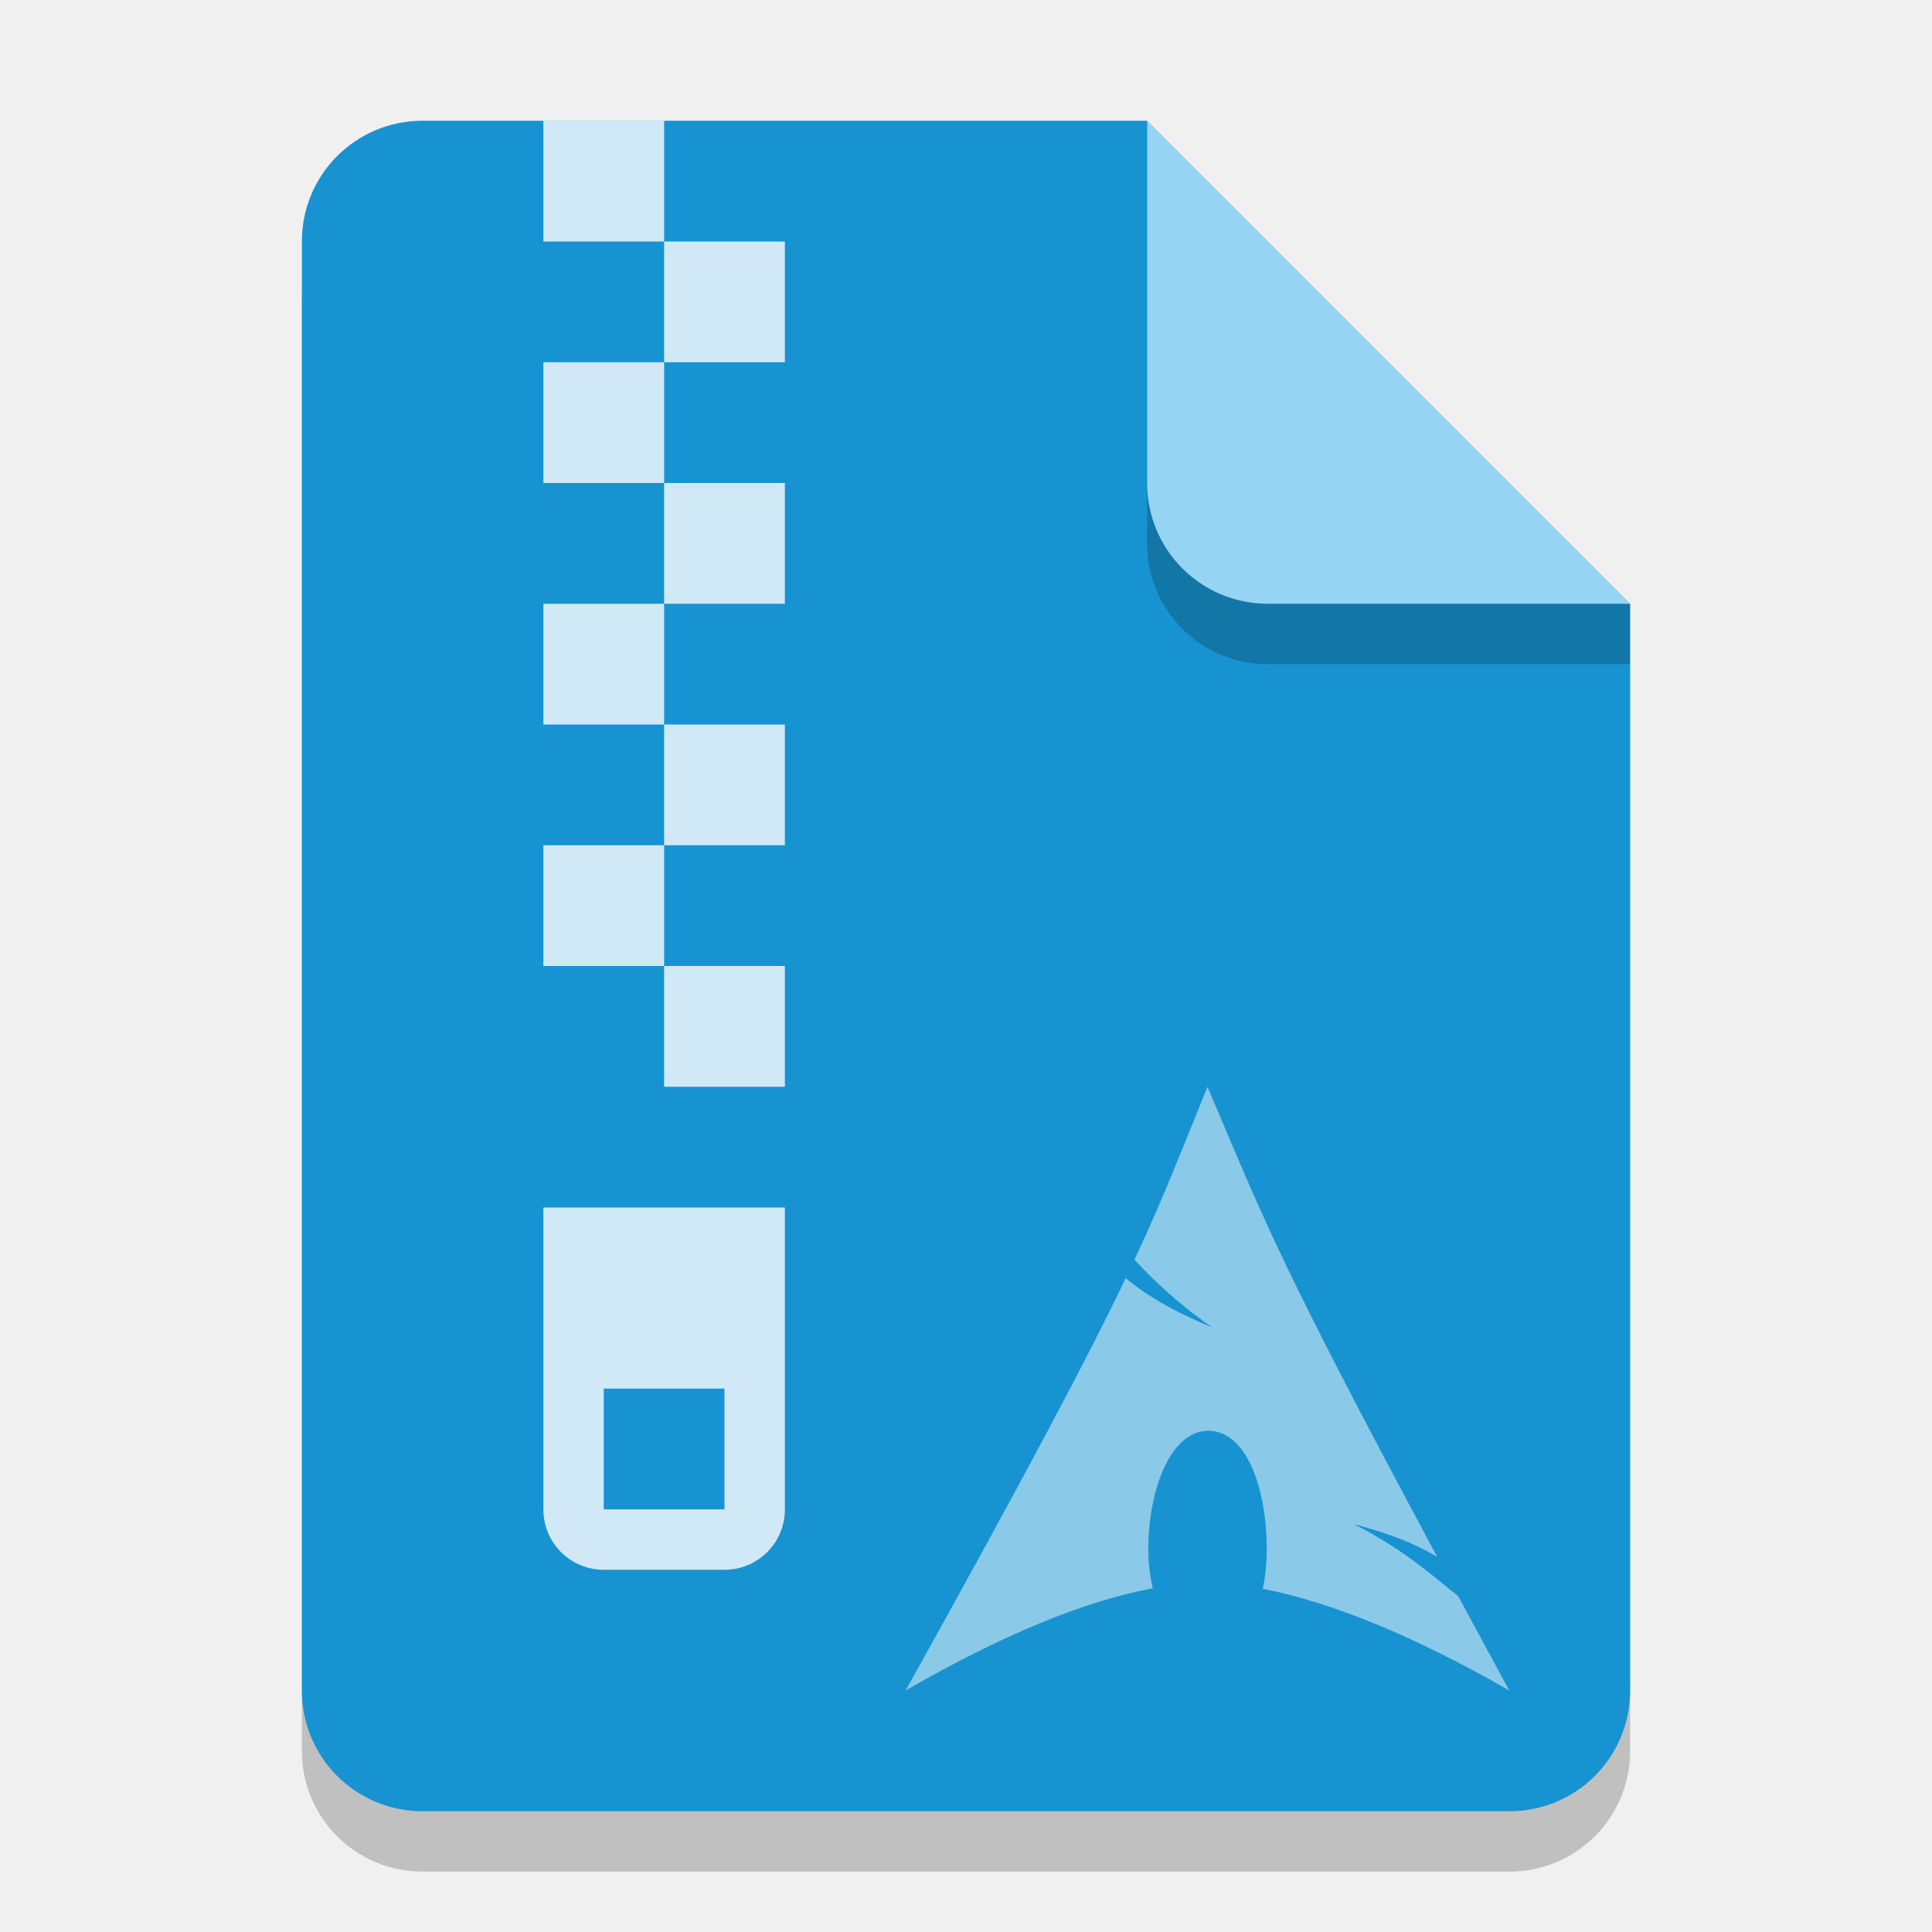
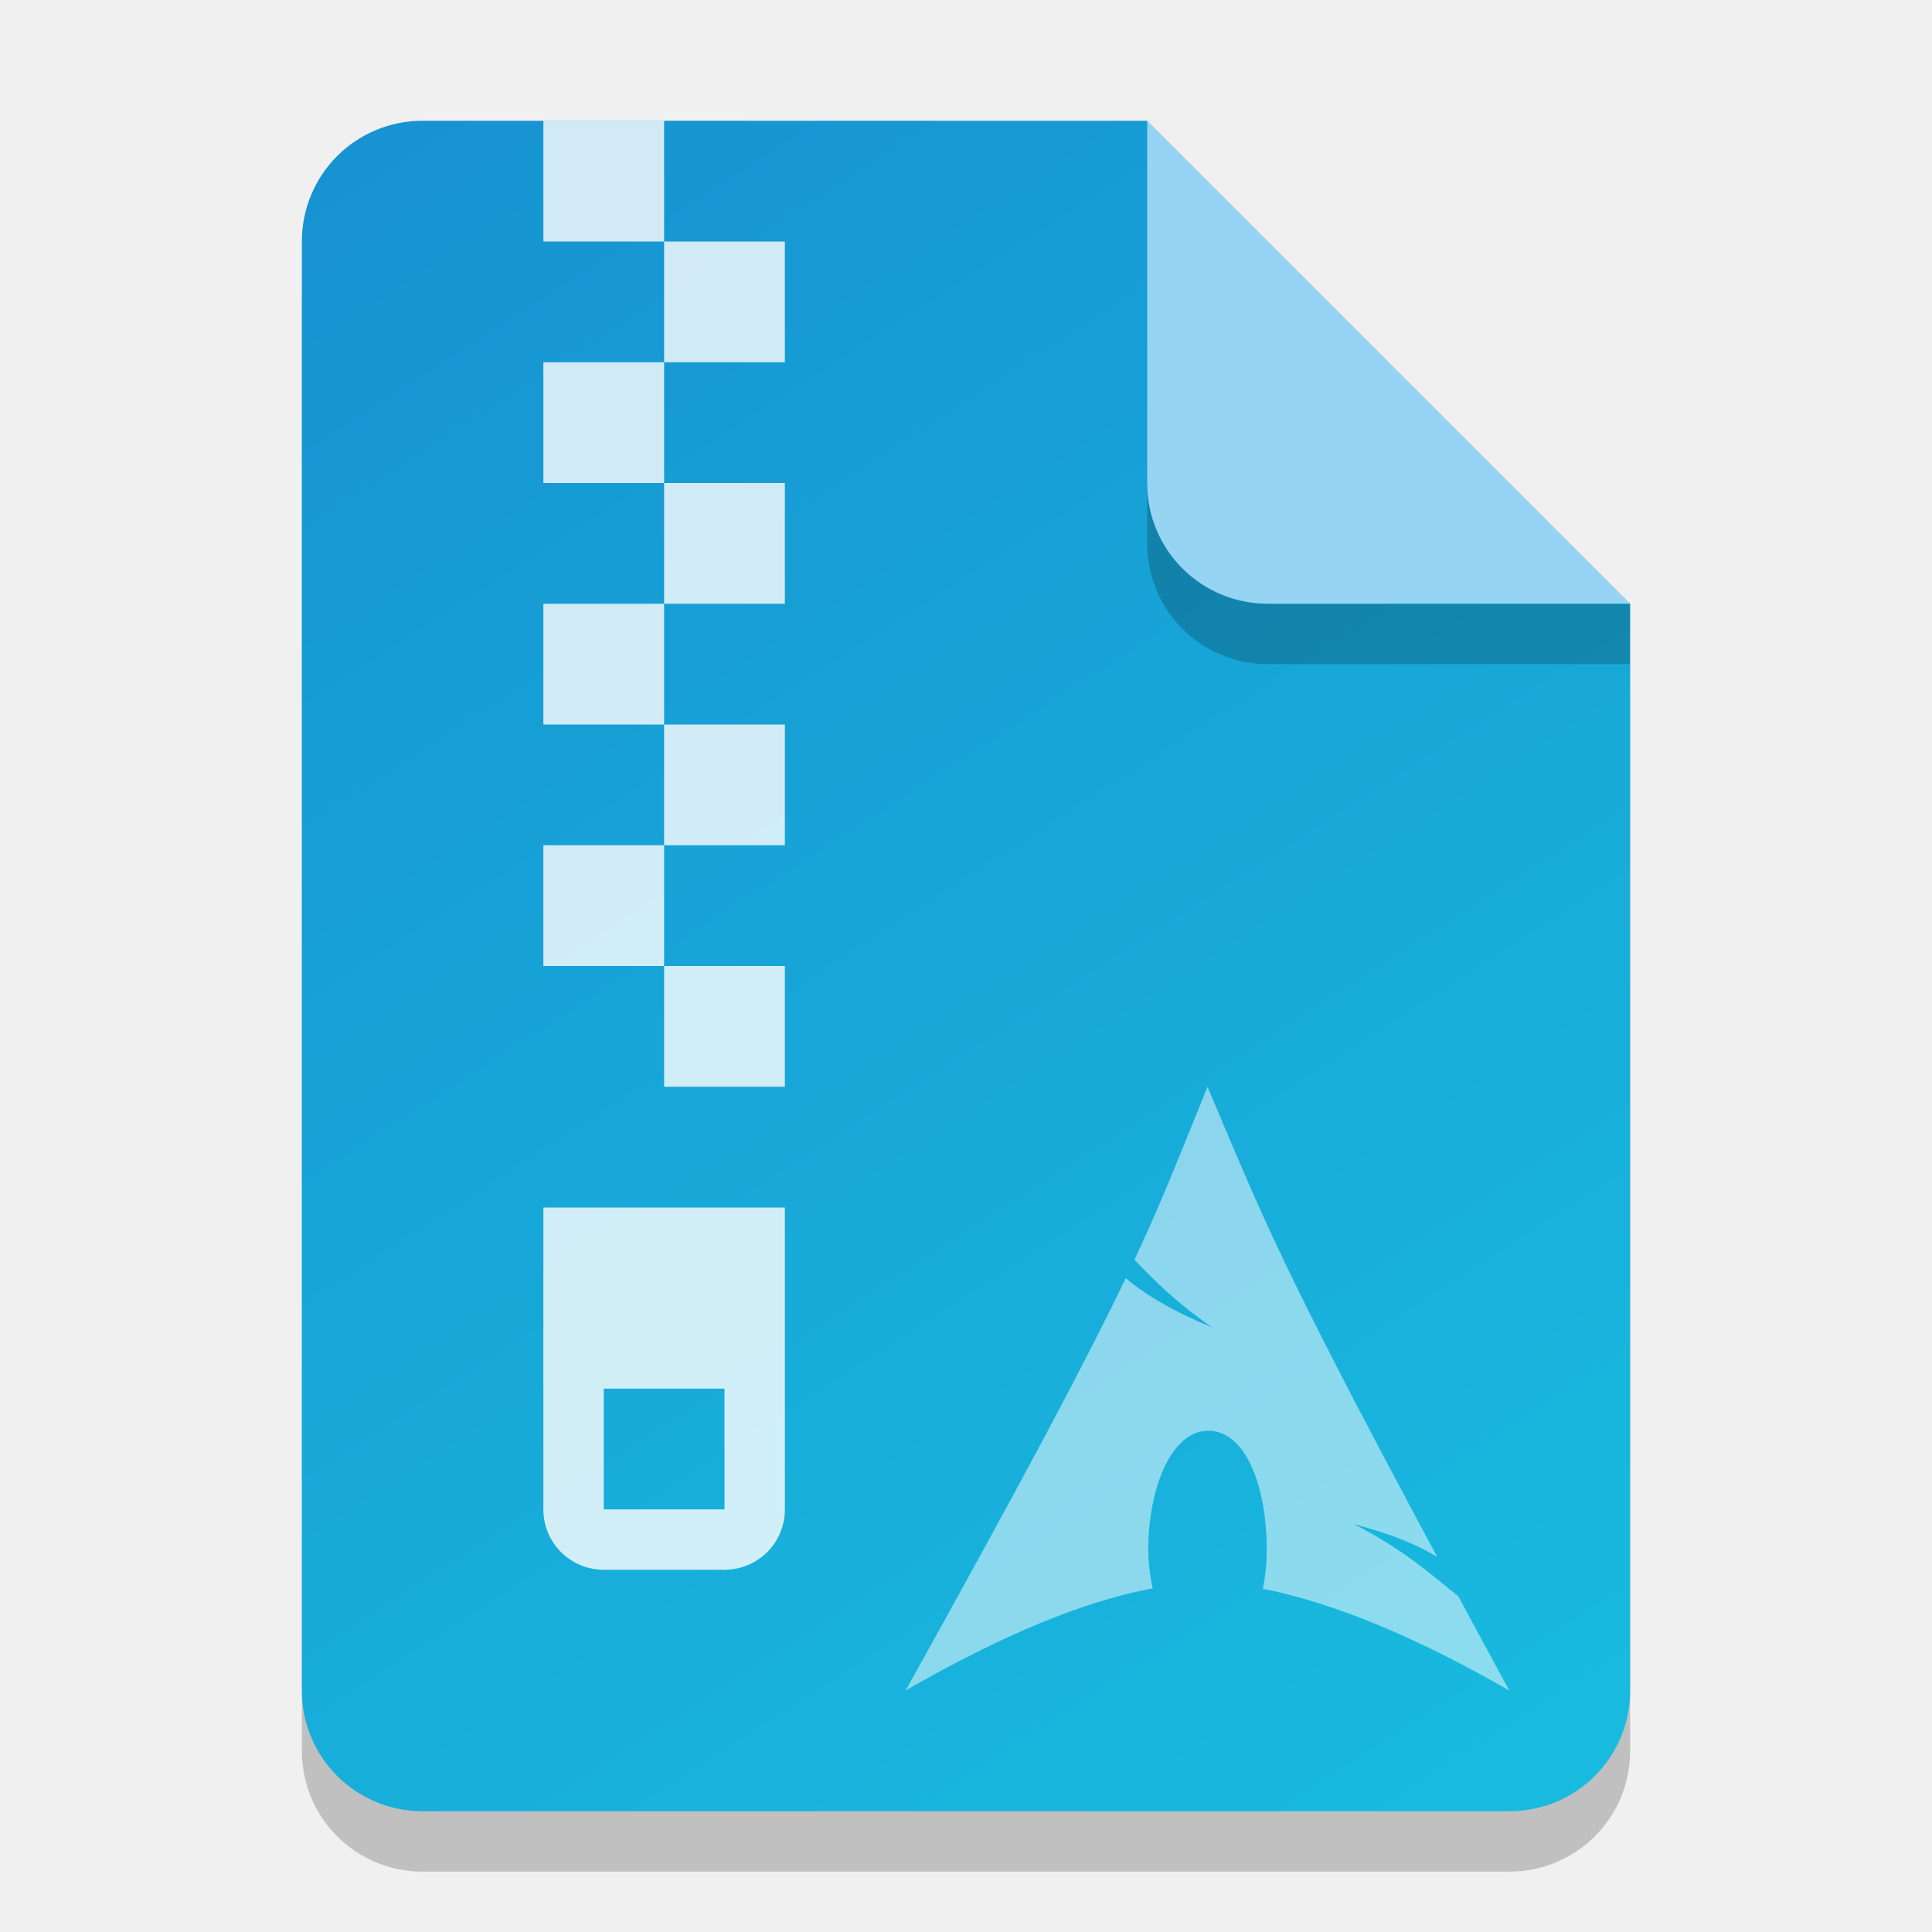
- <svg xmlns="http://www.w3.org/2000/svg" width="32" height="32" viewBox="0 0 32 32" version="1.1" id="svg5">
-   <defs id="defs2" />
+ <svg xmlns="http://www.w3.org/2000/svg" xmlns:xlink="http://www.w3.org/1999/xlink" width="32" height="32" viewBox="0 0 32 32" version="1.1" id="svg5">
+   <defs id="defs2">
+     <linearGradient id="linearGradient872">
+       <stop style="stop-color:#1793d1;stop-opacity:1;" offset="0" id="stop868" />
+       <stop style="stop-color:#18bbdf;stop-opacity:1;" offset="1" id="stop870" />
+     </linearGradient>
+     <linearGradient xlink:href="#linearGradient872" id="linearGradient2275" x1="7" y1="2" x2="25" y2="30" gradientUnits="userSpaceOnUse" />
+   </defs>
  <path id="rect234" style="opacity:0.2;stroke-width:0.5;stroke-linecap:round;stroke-linejoin:round" d="m 7,3 h 12 l 8,8 v 18 c 0,1.108 -0.892,2 -2,2 H 7 C 5.892,31 5,30.108 5,29 V 5 C 5,3.892 5.892,3 7,3 Z" />
-   <path id="rect448" style="fill:#1793d1;fill-opacity:1;stroke-width:0.5;stroke-linecap:round;stroke-linejoin:round" d="m 7,2 h 12 l 3,5 5,3 v 18 c 0,1.108 -0.892,2 -2,2 H 7 C 5.892,30 5,29.108 5,28 V 4 C 5,2.892 5.892,2 7,2 Z" />
+   <path id="rect448" style="fill:url(#linearGradient2275);fill-opacity:1;stroke-width:0.5;stroke-linecap:round;stroke-linejoin:round" d="m 7,2 h 12 l 3,5 5,3 v 18 c 0,1.108 -0.892,2 -2,2 H 7 C 5.892,30 5,29.108 5,28 V 4 C 5,2.892 5.892,2 7,2 Z" />
  <path d="m 20,18 c -0.445,1.091 -0.714,1.806 -1.21,2.865 0.304,0.322 0.677,0.695 1.283,1.119 C 19.422,21.716 18.978,21.449 18.646,21.17 18.012,22.493 17.017,24.377 15,28 c 1.585,-0.915 2.949,-1.478 4.094,-1.693 -0.049,-0.211 -0.077,-0.441 -0.075,-0.68 l 0.001,-0.049 c 0.025,-1.015 0.418,-1.93 1.044,-1.878 0.626,0.053 0.941,1.054 0.915,2.07 -0.005,0.191 -0.026,0.374 -0.063,0.545 1.132,0.222 2.52,0.784 4.083,1.686 -0.308,-0.567 -0.585,-1.078 -0.847,-1.565 -0.414,-0.321 -0.845,-0.739 -1.726,-1.191 0.605,0.157 1.04,0.338 1.378,0.541 -2.672,-4.975 -2.889,-5.636 -3.805,-7.786 z" style="fill:#ffffff;opacity:0.5" id="path7804" />
  <path id="rect287" style="opacity:0.8;fill:#ffffff;fill-opacity:1;stroke-width:8;stroke-linecap:round;stroke-linejoin:round" d="M 9 2 L 9 4 L 11 4 L 11 2 L 9 2 z M 11 4 L 11 6 L 13 6 L 13 4 L 11 4 z M 11 6 L 9 6 L 9 8 L 11 8 L 11 6 z M 11 8 L 11 10 L 13 10 L 13 8 L 11 8 z M 11 10 L 9 10 L 9 12 L 11 12 L 11 10 z M 11 12 L 11 14 L 13 14 L 13 12 L 11 12 z M 11 14 L 9 14 L 9 16 L 11 16 L 11 14 z M 11 16 L 11 18 L 13 18 L 13 16 L 11 16 z M 9 20 L 9 25 C 9 25.554 9.446 26 10 26 L 12 26 C 12.554 26 13 25.554 13 25 L 13 20 L 9 20 z M 10 23 L 12 23 L 12 25 L 10 25 L 10 23 z " />
  <path d="M 27,11 H 21 C 19.892,11 19,10.108 19,9 V 2 l 8,8 z" style="opacity:0.2;fill:#000000;stroke-width:0.5;stroke-linecap:round;stroke-linejoin:round" id="path611" />
  <path id="rect600" style="fill:#95d4f3;fill-opacity:1;stroke-width:0.5;stroke-linecap:round;stroke-linejoin:round" d="M 27,10 H 21 C 19.892,10 19,9.108 19,8 V 2 l 4,4 z" />
</svg>
